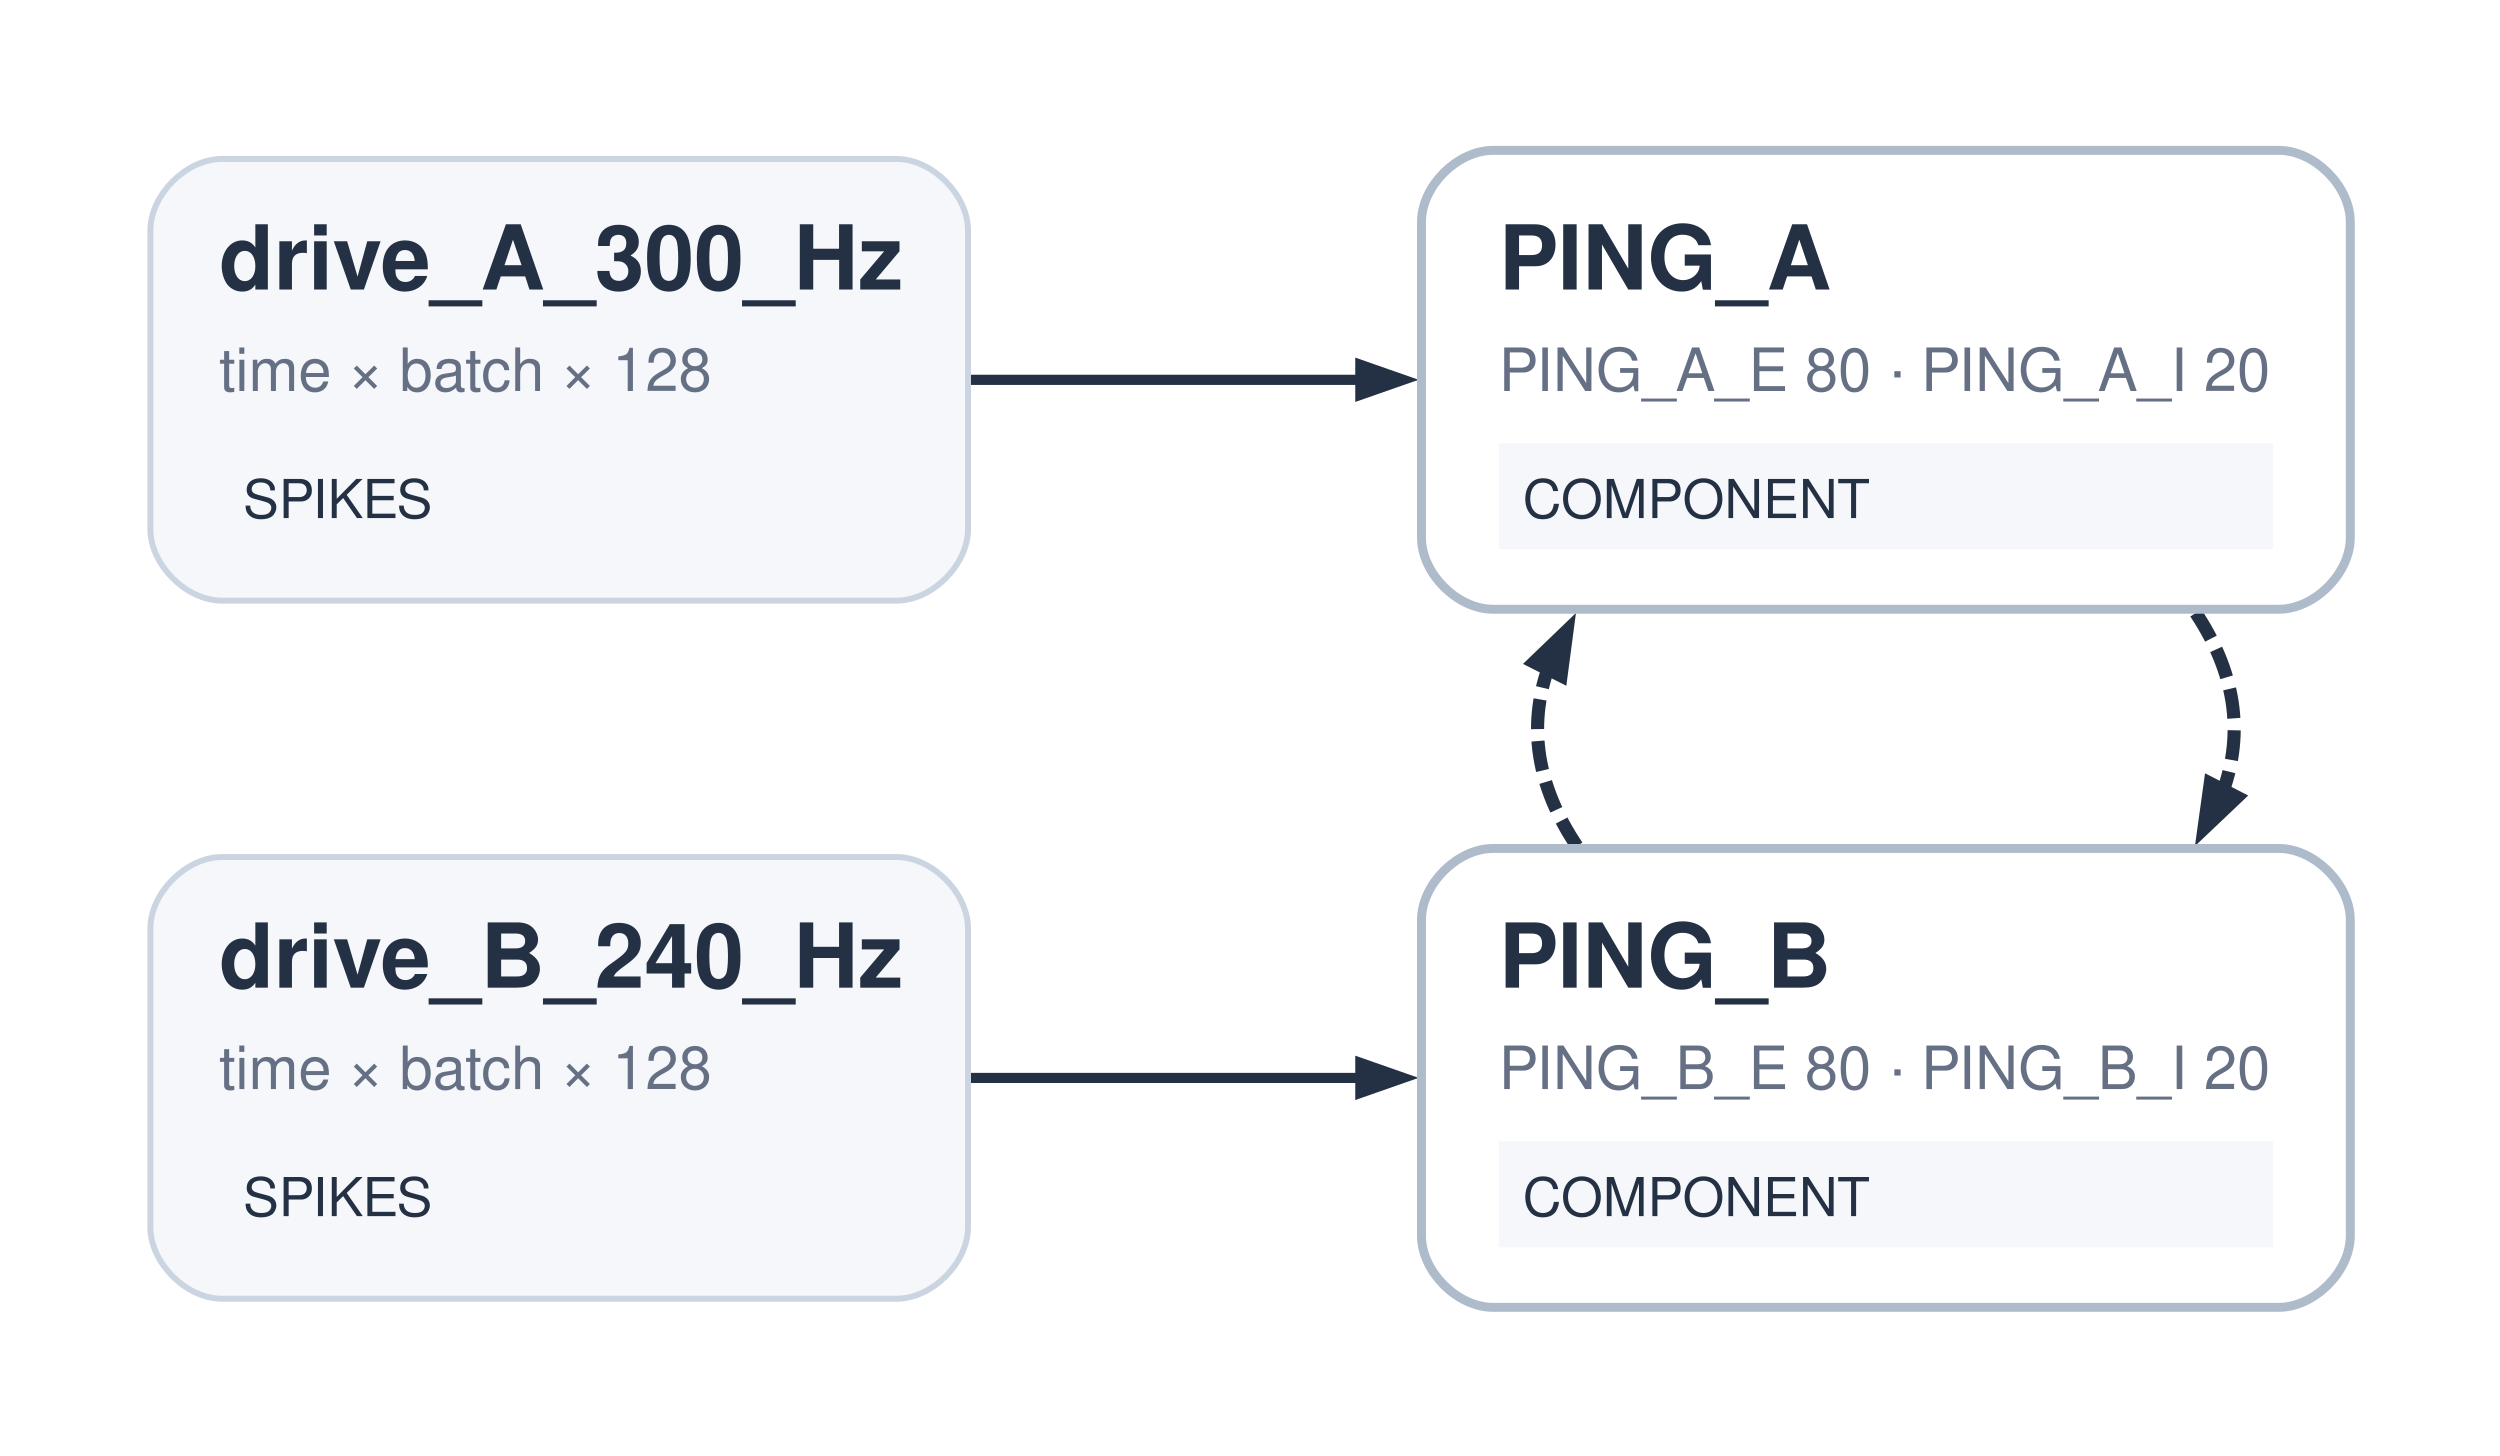
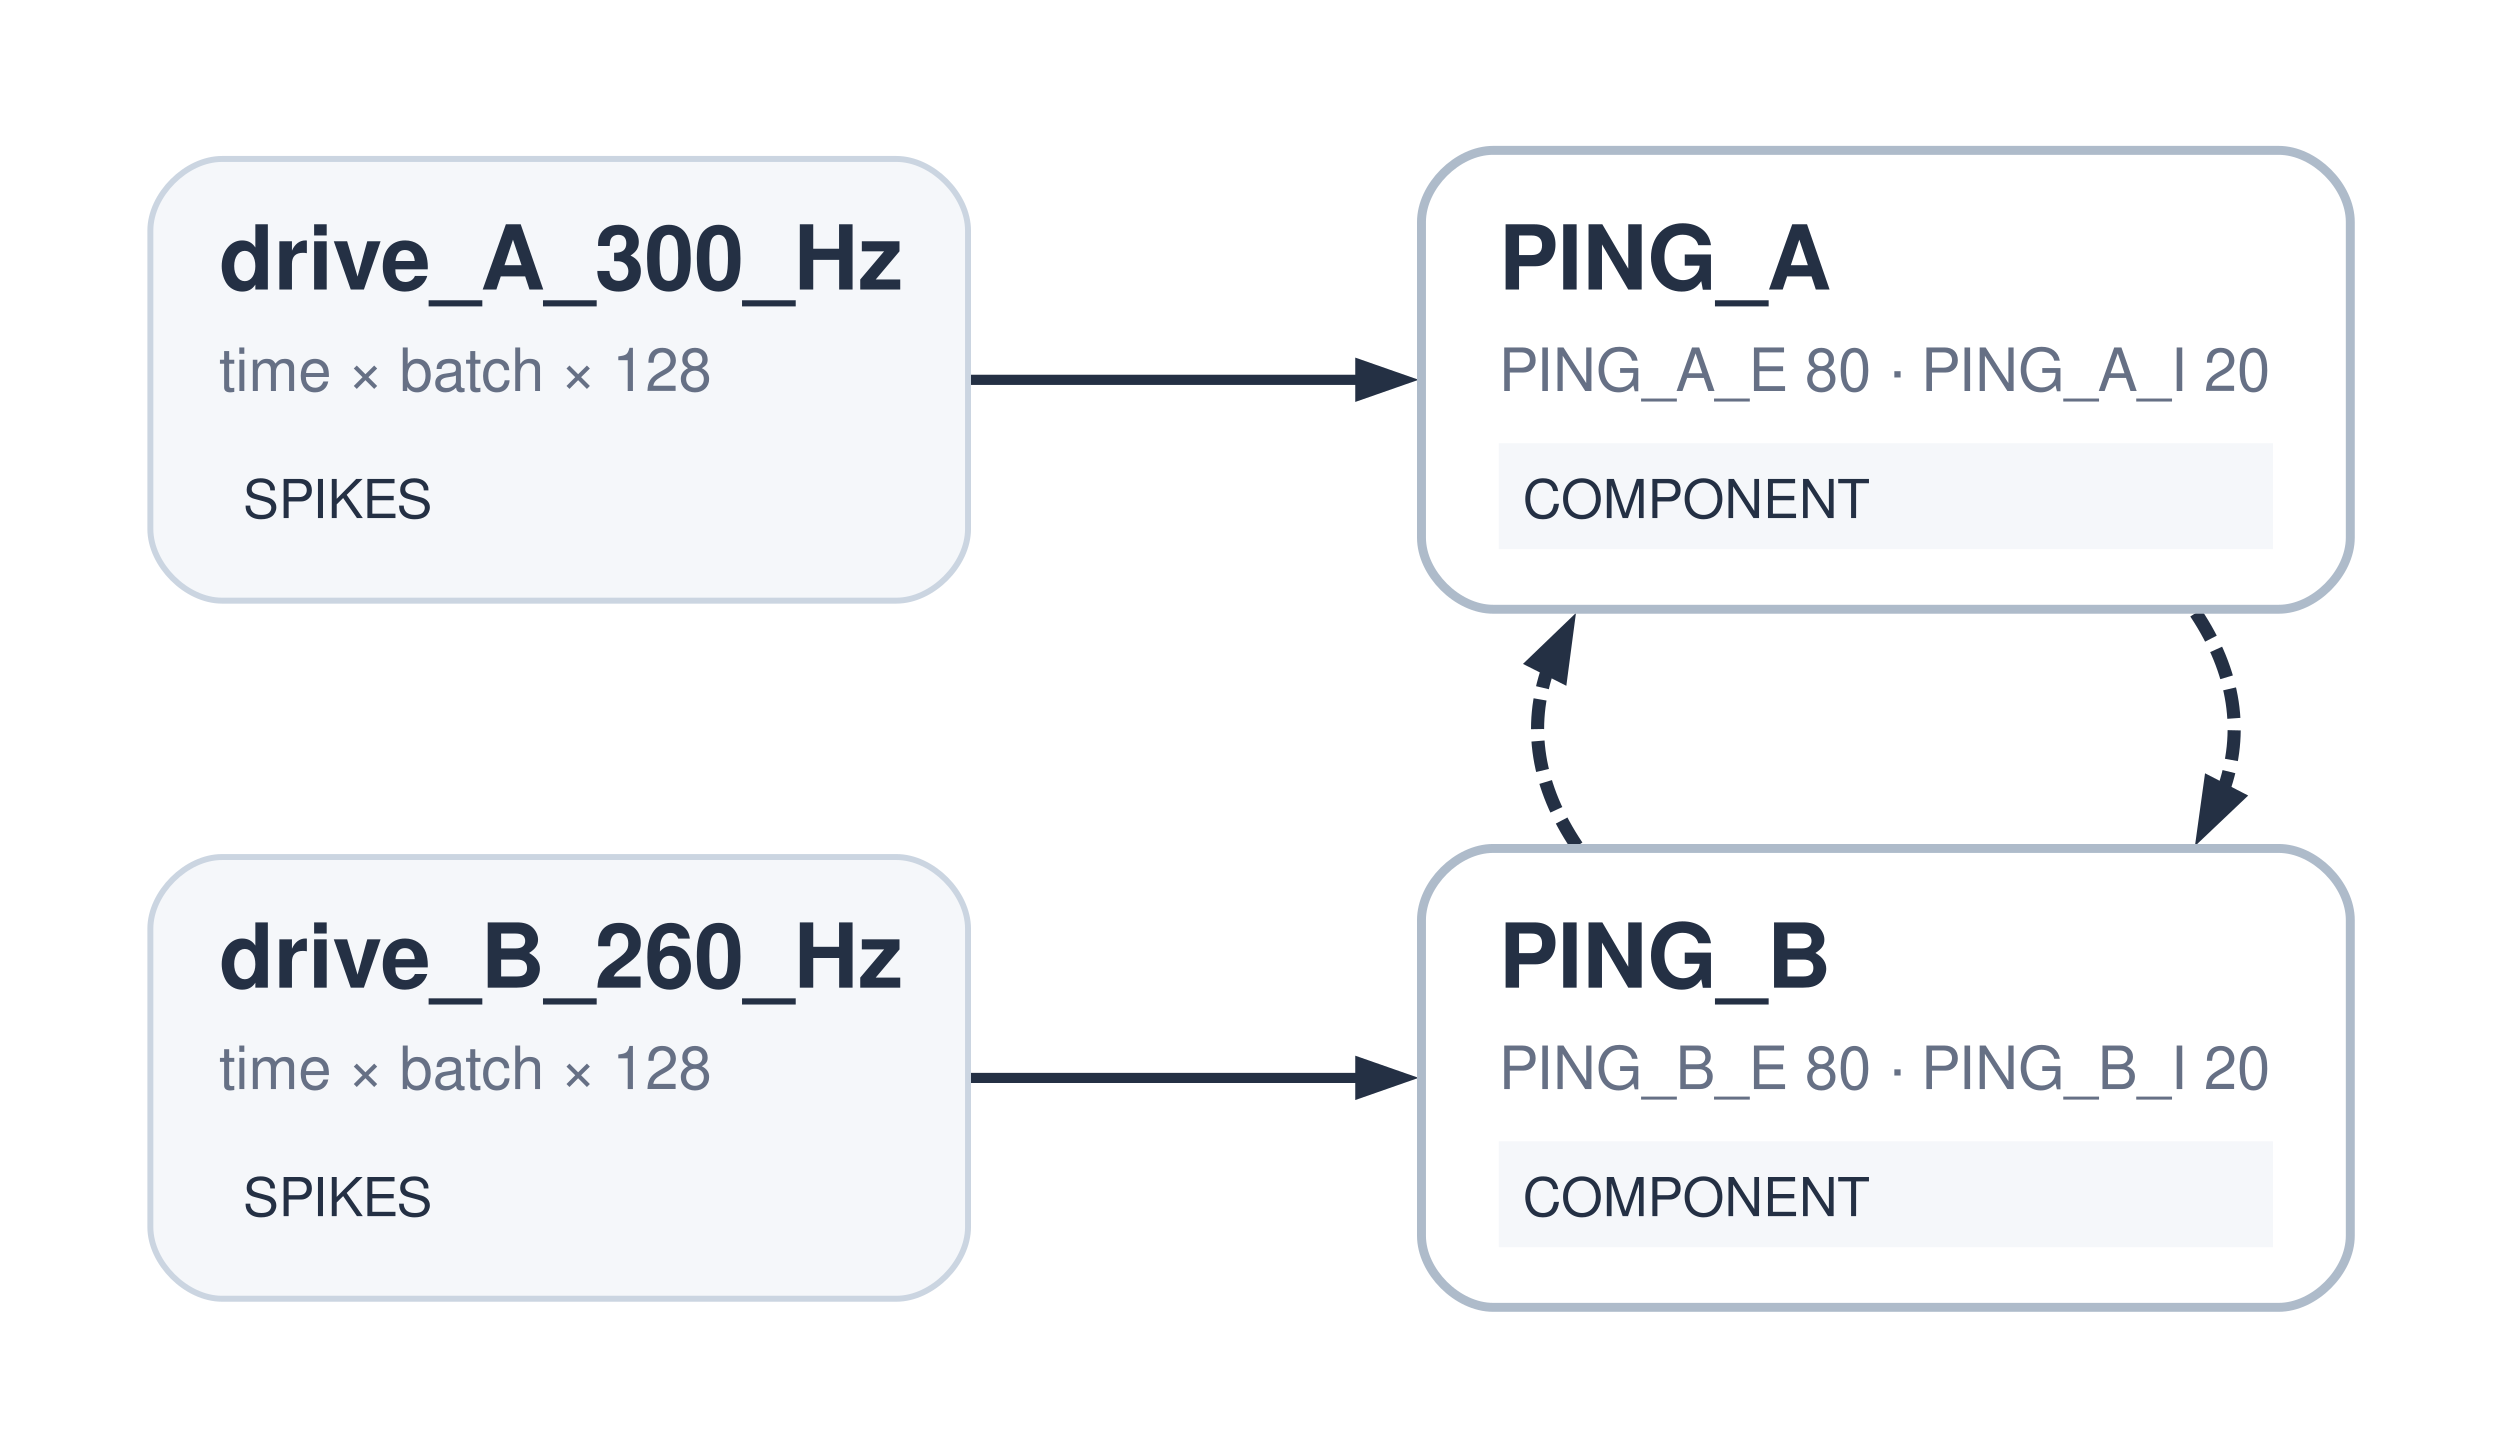
<svg xmlns="http://www.w3.org/2000/svg" width="419pt" height="244pt" viewBox="0.00 0.00 419.00 244.00">
  <g id="graph0" class="graph" transform="scale(1 1) rotate(0) translate(25.2 219.11)">
    <polygon fill="#ffffff" stroke="none" points="-25.2,25.2 -25.2,-219.11 393.91,-219.11 393.91,25.2 -25.2,25.2" />
    <g id="e_n_PING_A_input_to_E" class="edge edge excitatory feedforward">
      <path fill="none" stroke="#243044" stroke-width="1.7" d="M137.43,-155.45C158.14,-155.45 181.2,-155.45 202.98,-155.45" />
      <polygon fill="#243044" stroke="#243044" stroke-width="1.7" points="202.79,-157.98 209.99,-155.46 202.79,-152.94 202.79,-157.98" />
    </g>
    <g id="e_n_PING_B_input_to_E" class="edge edge excitatory feedforward">
      <path fill="none" stroke="#243044" stroke-width="1.7" d="M137.43,-38.45C158.14,-38.45 181.2,-38.45 202.98,-38.45" />
      <polygon fill="#243044" stroke="#243044" stroke-width="1.7" points="202.79,-40.98 209.99,-38.46 202.79,-35.94 202.79,-40.98" />
    </g>
    <g id="e_n_PING_A_E_to_PING_B_E_K_EE" class="edge edge excitatory feedback">
      <path fill="none" stroke="#243044" stroke-width="2.2" stroke-dasharray="5,2" d="M342.82,-116.38C349.42,-106.41 350.94,-96.43 347.37,-86.46" />
      <polygon fill="#243044" stroke="#243044" stroke-width="2.2" points="349.72,-85.51 344.19,-80.26 345.24,-87.82 349.72,-85.51" />
    </g>
    <g id="e_n_PING_B_E_to_PING_A_E_K_EE" class="edge edge excitatory feedback">
      <path fill="none" stroke="#243044" stroke-width="2.2" stroke-dasharray="5,2" d="M239.09,-77.3C232.4,-87.28 230.8,-97.25 234.3,-107.22" />
      <polygon fill="#243044" stroke="#243044" stroke-width="2.2" points="231.93,-108.12 237.43,-113.41 236.43,-105.85 231.93,-108.12" />
    </g>
    <g id="n_drive_A_300_Hz" class="node node input">
      <path fill="#f5f7fa" stroke="#cbd5e1" d="M125.04,-192.47C125.04,-192.47 12,-192.47 12,-192.47 6,-192.47 0,-186.47 0,-180.47 0,-180.47 0,-130.44 0,-130.44 0,-124.44 6,-118.44 12,-118.44 12,-118.44 125.04,-118.44 125.04,-118.44 131.04,-118.44 137.04,-124.44 137.04,-130.44 137.04,-130.44 137.04,-180.47 137.04,-180.47 137.04,-186.47 131.04,-192.47 125.04,-192.47" />
      <text xml:space="preserve" text-anchor="start" x="11.52" y="-170.58" font-family="Helvetica,sans-Serif" font-weight="bold" font-size="15.00" fill="#243044">drive_A_300_Hz</text>
      <text xml:space="preserve" text-anchor="start" x="11.52" y="-153.58" font-family="Helvetica,sans-Serif" font-size="10.00" fill="#667085">time × batch × 128</text>
      <polygon fill="#f5f7fa" stroke="none" points="11.52,-127.08 11.52,-144.83 125.52,-144.83 125.52,-127.08 11.52,-127.08" />
      <text xml:space="preserve" text-anchor="start" x="15.52" y="-132.28" font-family="Helvetica,sans-Serif" font-size="9.00" fill="#243044">SPIKES</text>
    </g>
-     <g id="n_drive_B_240_Hz" class="node node input">
+     <g id="n_drive_B_260_Hz" class="node node input">
      <path fill="#f5f7fa" stroke="#cbd5e1" d="M125.04,-75.47C125.04,-75.47 12,-75.47 12,-75.47 6,-75.47 0,-69.47 0,-63.47 0,-63.47 0,-13.44 0,-13.44 0,-7.44 6,-1.44 12,-1.44 12,-1.44 125.04,-1.44 125.04,-1.44 131.04,-1.44 137.04,-7.44 137.04,-13.44 137.04,-13.44 137.04,-63.47 137.04,-63.47 137.04,-69.47 131.04,-75.47 125.04,-75.47" />
-       <text xml:space="preserve" text-anchor="start" x="11.52" y="-53.58" font-family="Helvetica,sans-Serif" font-weight="bold" font-size="15.00" fill="#243044">drive_B_240_Hz</text>
+       <text xml:space="preserve" text-anchor="start" x="11.52" y="-53.58" font-family="Helvetica,sans-Serif" font-weight="bold" font-size="15.00" fill="#243044">drive_B_260_Hz</text>
      <text xml:space="preserve" text-anchor="start" x="11.52" y="-36.58" font-family="Helvetica,sans-Serif" font-size="10.00" fill="#667085">time × batch × 128</text>
      <polygon fill="#f5f7fa" stroke="none" points="11.52,-10.08 11.52,-27.83 125.52,-27.83 125.52,-10.08 11.52,-10.08" />
      <text xml:space="preserve" text-anchor="start" x="15.52" y="-15.28" font-family="Helvetica,sans-Serif" font-size="9.00" fill="#243044">SPIKES</text>
    </g>
    <g id="n_PING_A" class="node node component">
      <path fill="#ffffff" stroke="#aebbca" stroke-width="1.5" d="M356.71,-193.91C356.71,-193.91 225.04,-193.91 225.04,-193.91 219.04,-193.91 213.04,-187.91 213.04,-181.91 213.04,-181.91 213.04,-129 213.04,-129 213.04,-123 219.04,-117 225.04,-117 225.04,-117 356.71,-117 356.71,-117 362.71,-117 368.71,-123 368.71,-129 368.71,-129 368.71,-181.91 368.71,-181.91 368.71,-187.91 362.71,-193.91 356.71,-193.91" />
      <text xml:space="preserve" text-anchor="start" x="226" y="-170.58" font-family="Helvetica,sans-Serif" font-weight="bold" font-size="15.00" fill="#243044">PING_A</text>
      <text xml:space="preserve" text-anchor="start" x="226" y="-153.58" font-family="Helvetica,sans-Serif" font-size="10.00" fill="#667085">PING_A_E 80 · PING_A_I 20</text>
      <polygon fill="#f5f7fa" stroke="none" points="226,-127.08 226,-144.83 355.75,-144.83 355.75,-127.08 226,-127.08" />
      <text xml:space="preserve" text-anchor="start" x="230" y="-132.28" font-family="Helvetica,sans-Serif" font-size="9.00" fill="#243044">COMPONENT</text>
    </g>
    <g id="n_PING_B" class="node node component">
      <path fill="#ffffff" stroke="#aebbca" stroke-width="1.5" d="M356.71,-76.91C356.71,-76.91 225.04,-76.91 225.04,-76.91 219.04,-76.91 213.04,-70.91 213.04,-64.91 213.04,-64.91 213.04,-12 213.04,-12 213.04,-6 219.04,0 225.04,0 225.04,0 356.71,0 356.71,0 362.71,0 368.71,-6 368.71,-12 368.71,-12 368.71,-64.91 368.71,-64.91 368.71,-70.91 362.71,-76.91 356.71,-76.91" />
      <text xml:space="preserve" text-anchor="start" x="226" y="-53.58" font-family="Helvetica,sans-Serif" font-weight="bold" font-size="15.00" fill="#243044">PING_B</text>
      <text xml:space="preserve" text-anchor="start" x="226" y="-36.58" font-family="Helvetica,sans-Serif" font-size="10.00" fill="#667085">PING_B_E 80 · PING_B_I 20</text>
      <polygon fill="#f5f7fa" stroke="none" points="226,-10.08 226,-27.83 355.75,-27.83 355.75,-10.08 226,-10.08" />
      <text xml:space="preserve" text-anchor="start" x="230" y="-15.28" font-family="Helvetica,sans-Serif" font-size="9.00" fill="#243044">COMPONENT</text>
    </g>
  </g>
</svg>
